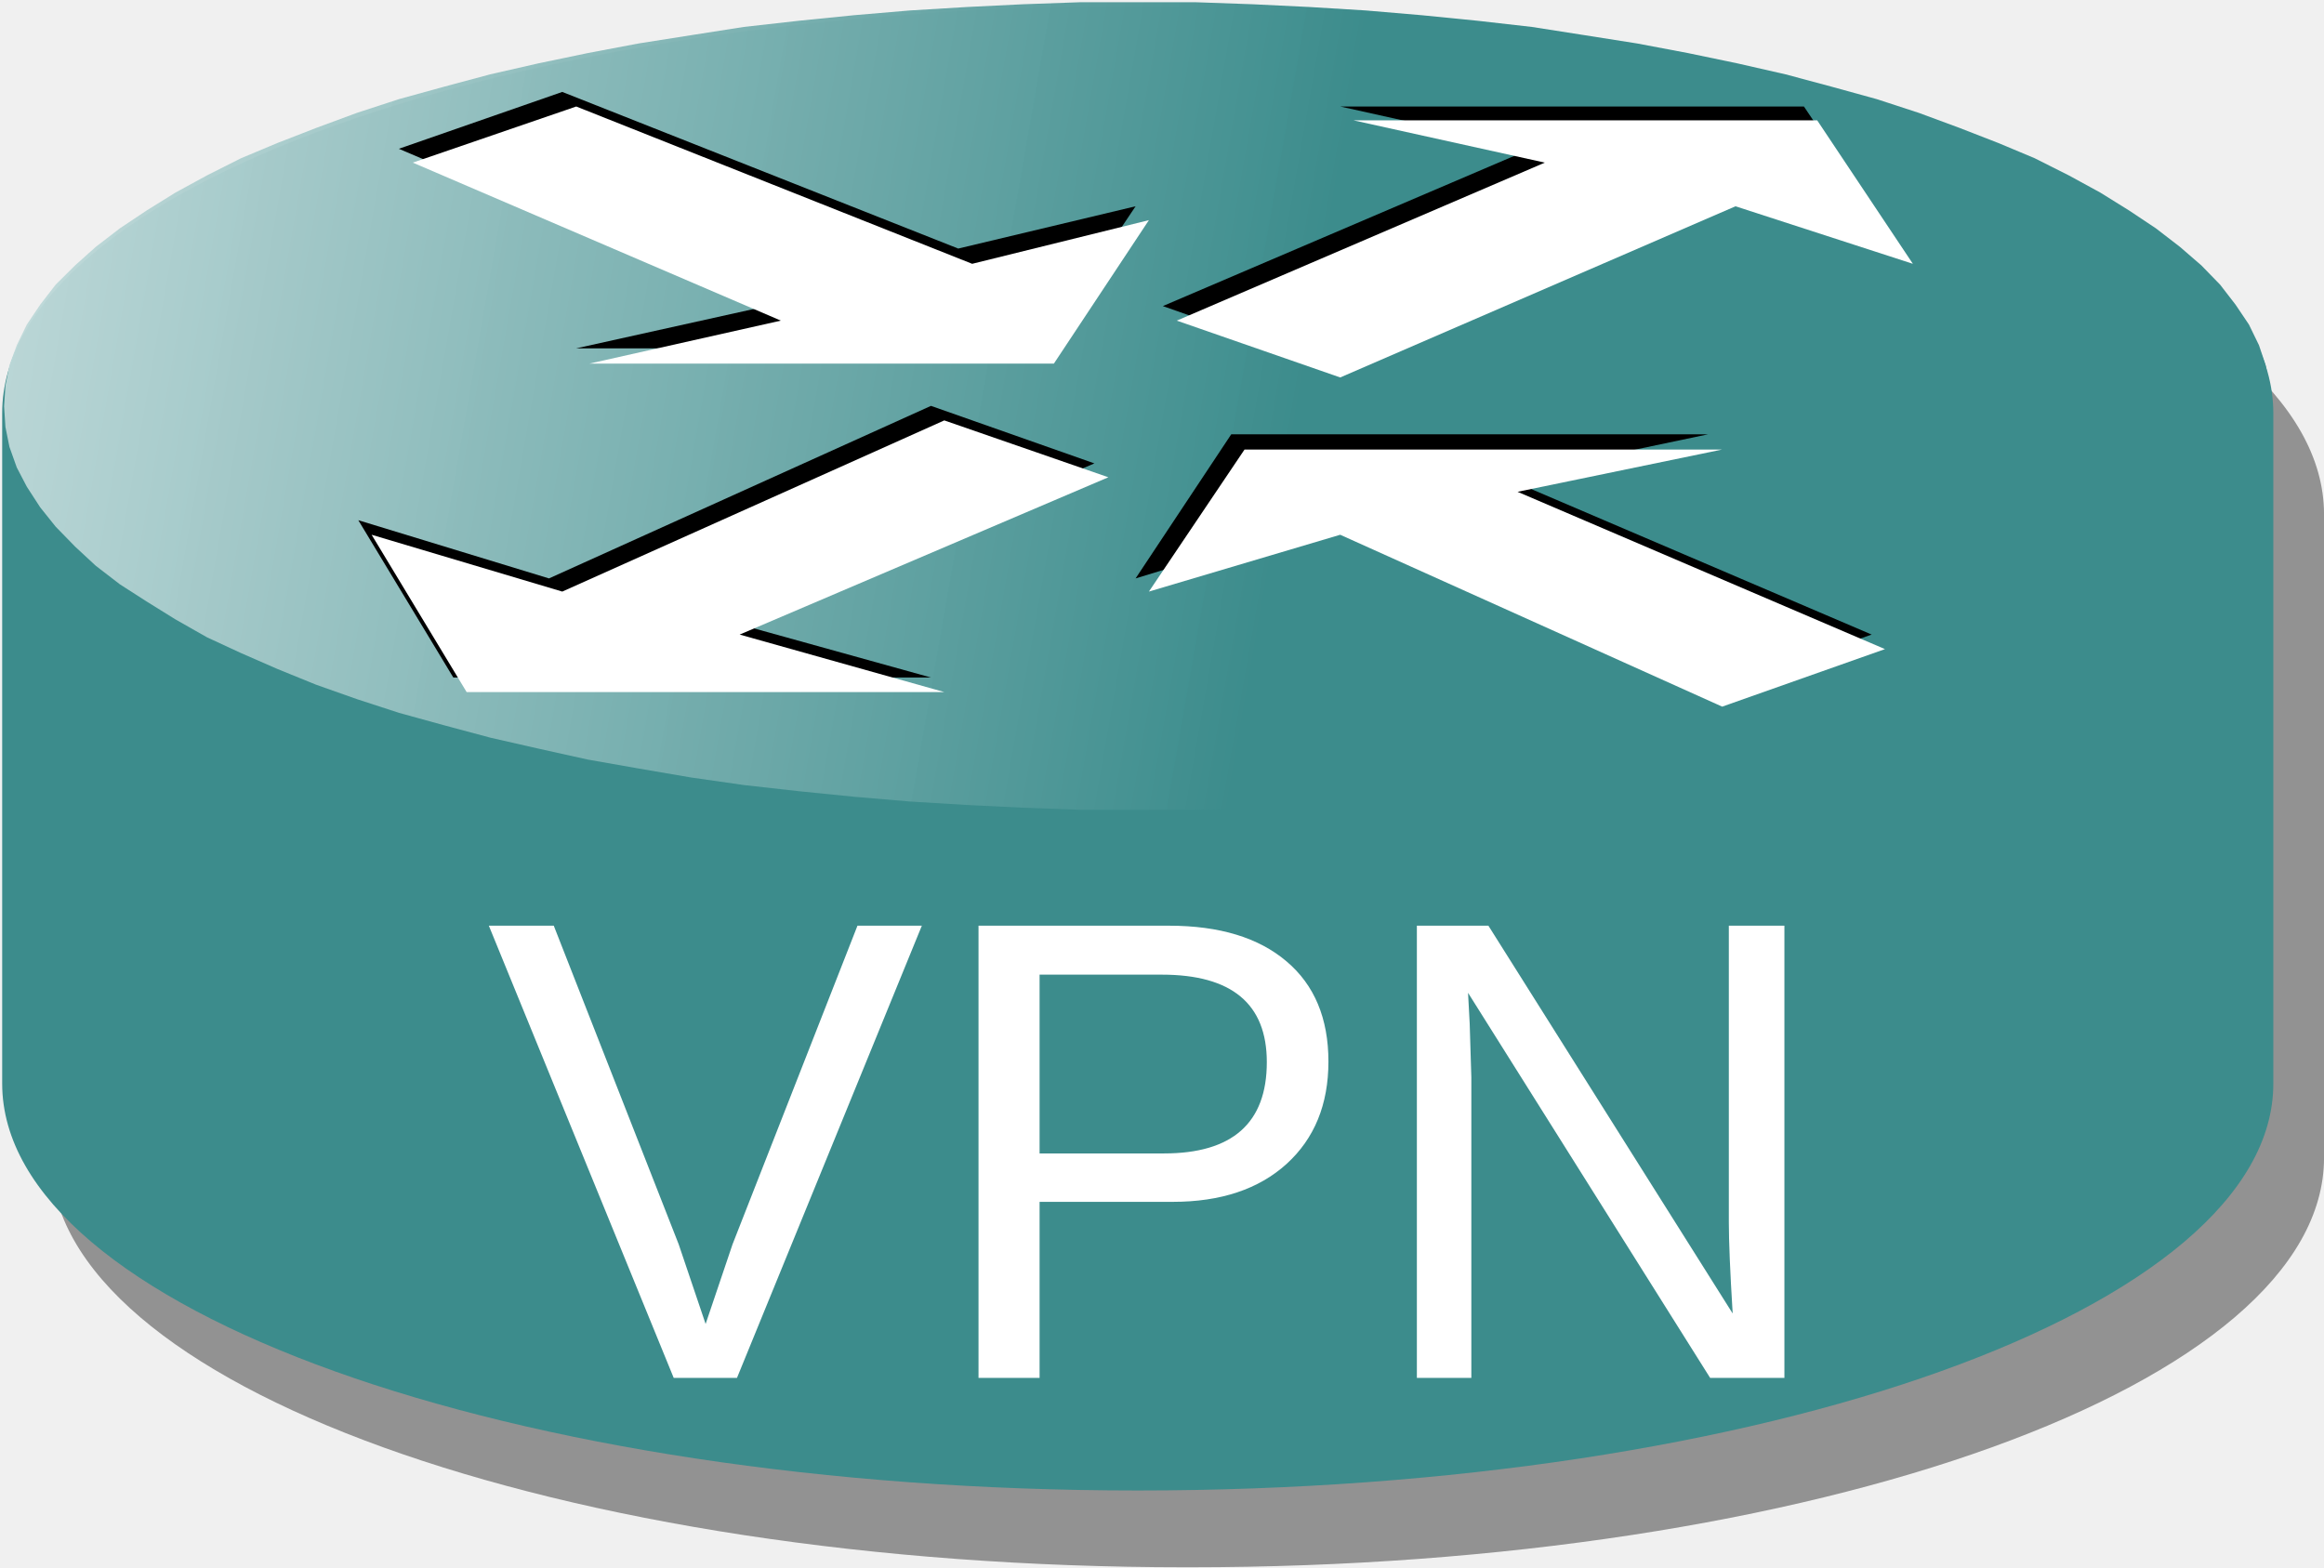
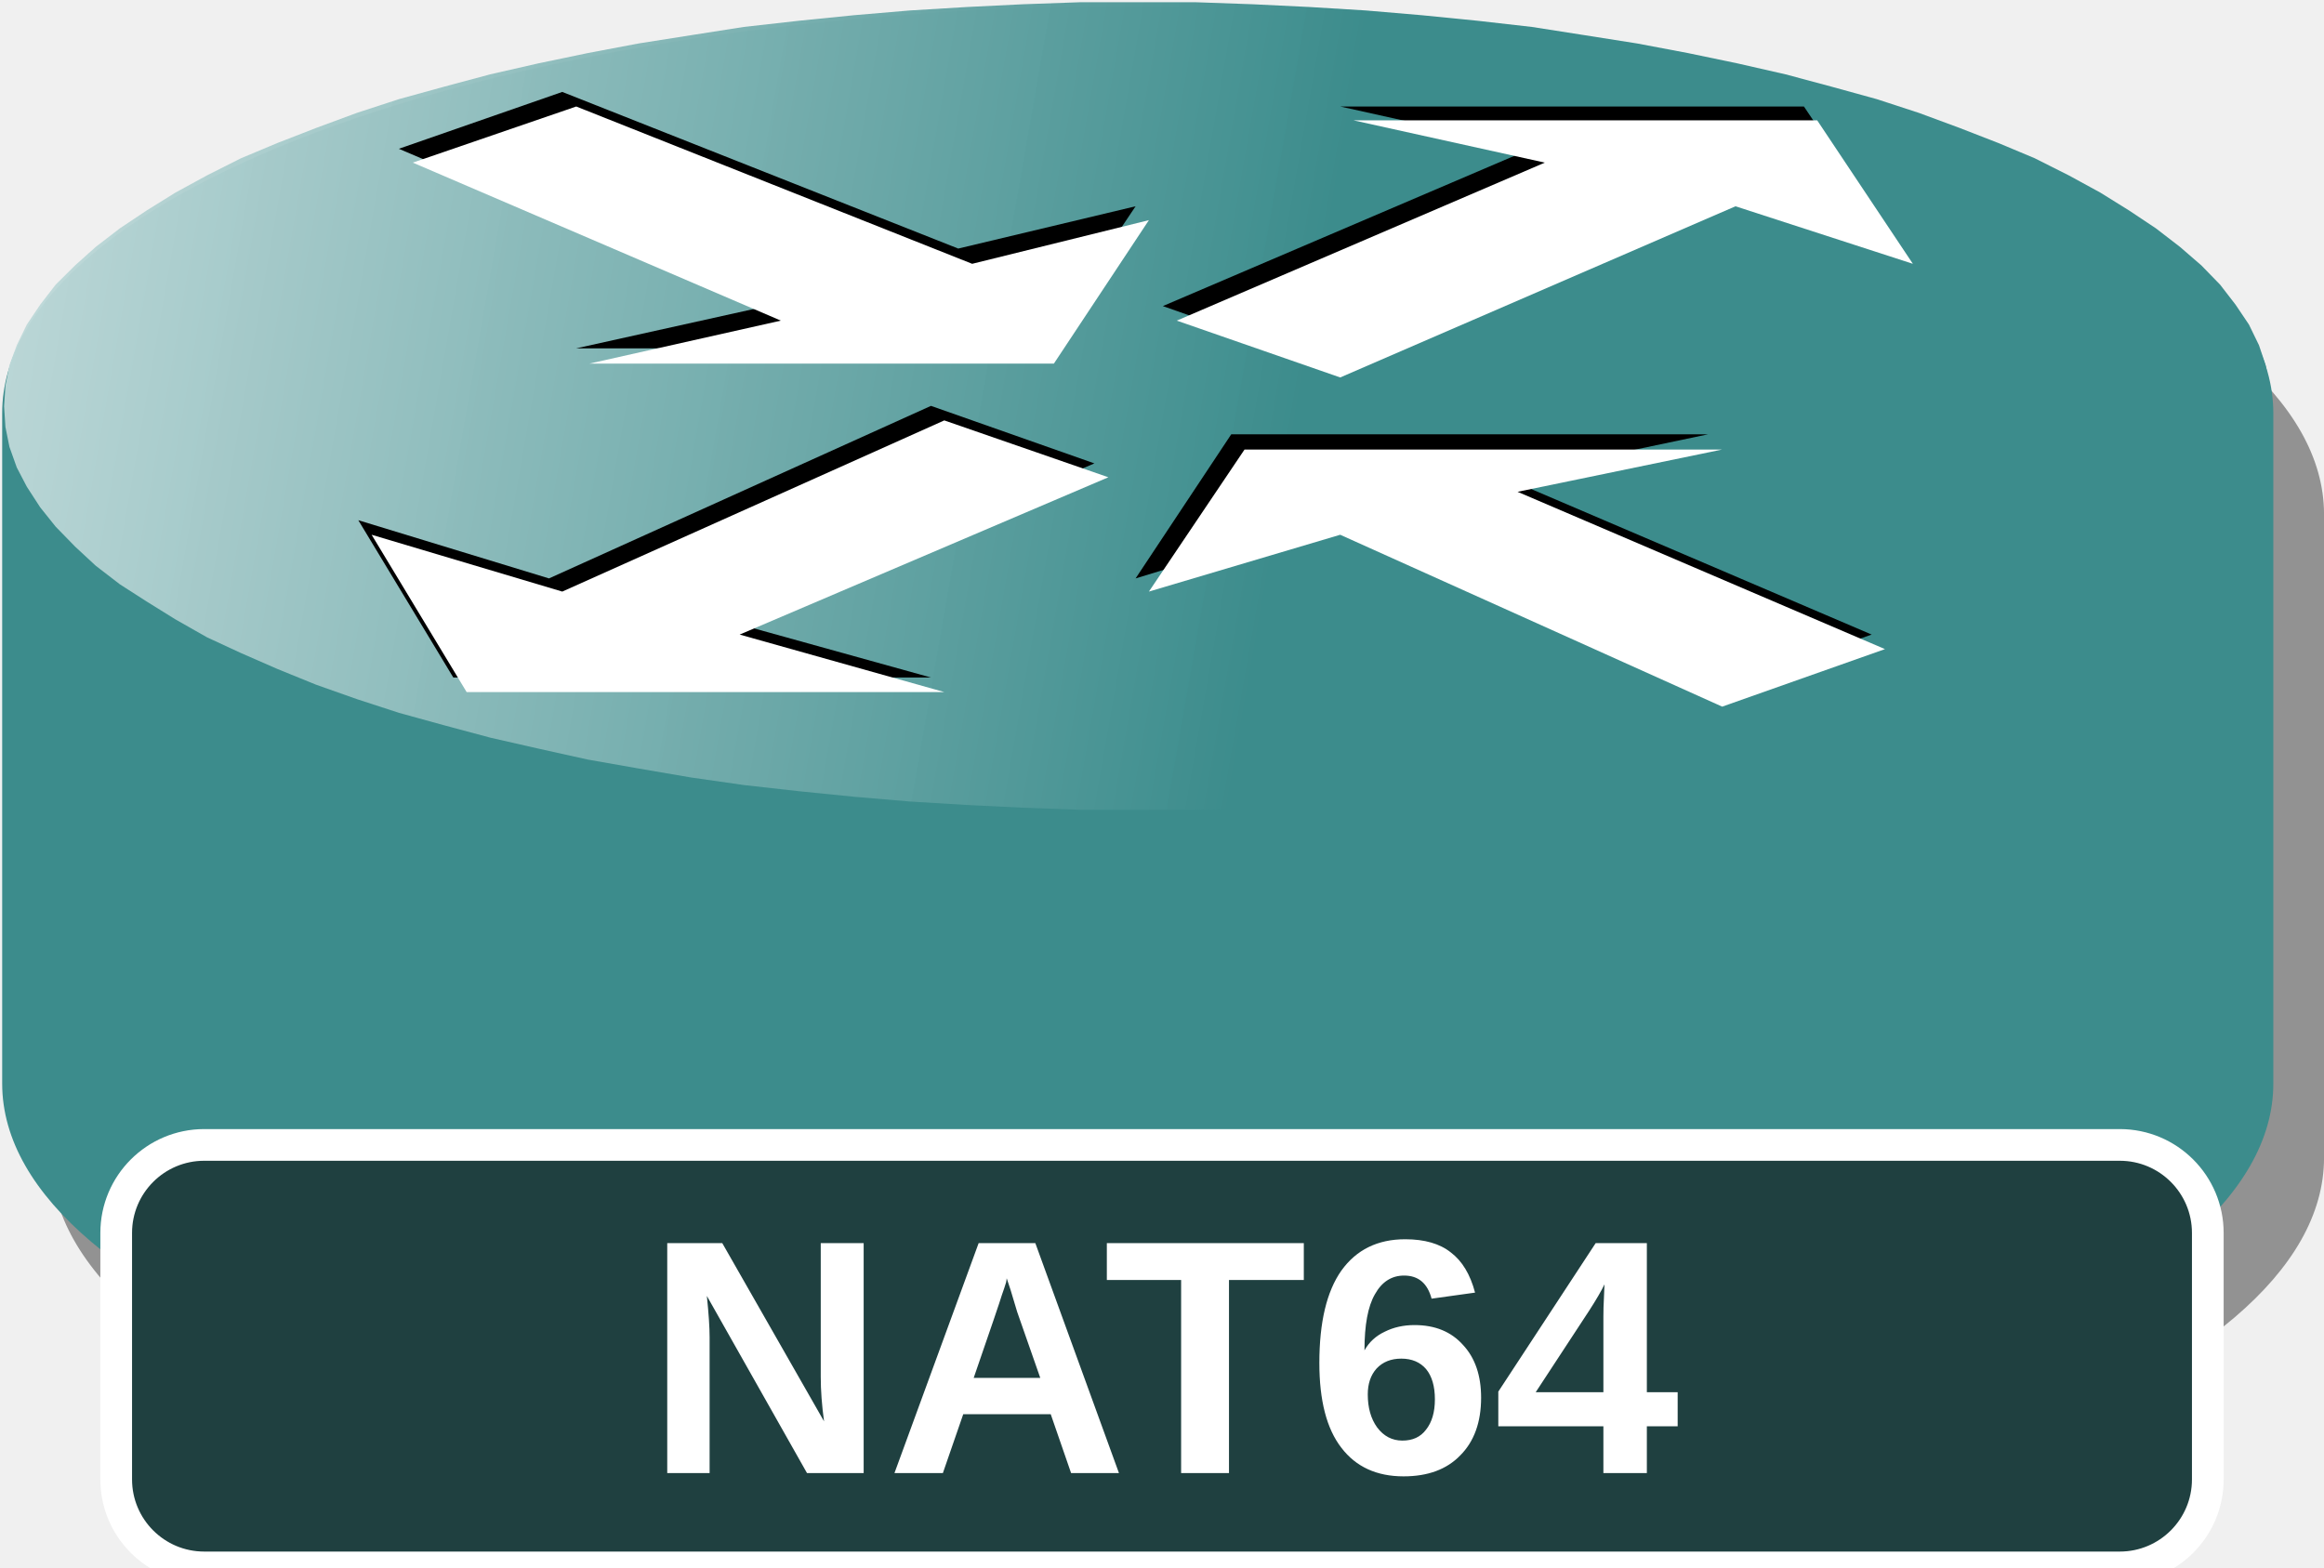
<svg xmlns="http://www.w3.org/2000/svg" xmlns:xlink="http://www.w3.org/1999/xlink" id="svg1998" width="66" height="44.516" version="1.0">
  <defs id="defs2001">
    <linearGradient id="linearGradient9312">
      <stop style="stop-color:#3c8c8c;stop-opacity:1;" offset="0" id="stop9314" />
      <stop style="stop-color:#ffffff;stop-opacity:0.941;" offset="1" id="stop9316" />
    </linearGradient>
    <marker orient="auto" refY="0" refX="0" id="Arrow2Lstart" style="overflow:visible">
      <path id="path11918" style="font-size:12px;fill-rule:evenodd;stroke-width:0.625;stroke-linejoin:round" d="M 8.719,4.034 L -2.207,0.016 L 8.719,-4.002 C 6.973,-1.63 6.983,1.616 8.719,4.034 z " transform="matrix(1.1,0,0,1.1,1.1,0)" />
    </marker>
    <marker orient="auto" refY="0" refX="0" id="Arrow1Send" style="overflow:visible">
      <path id="path11921" d="M 0,0 L 5,-5 L -12.5,0 L 5,5 L 0,0 z " style="fill-rule:evenodd;stroke:black;stroke-width:1pt;marker-start:none" transform="matrix(-0.2,0,0,-0.2,-1.2,0)" />
    </marker>
    <marker orient="auto" refY="0" refX="0" id="Arrow1Lstart" style="overflow:visible">
      <path id="path11936" d="M 0,0 L 5,-5 L -12.5,0 L 5,5 L 0,0 z " style="fill-rule:evenodd;stroke:black;stroke-width:1pt;marker-start:none" transform="matrix(0.8,0,0,0.8,10,0)" />
    </marker>
    <linearGradient xlink:href="#linearGradient9312" id="linearGradient2216" gradientUnits="userSpaceOnUse" gradientTransform="matrix(15.25283,0,0,14.08262,53.46753,3.418838)" x1="-1.093" y1="0.631" x2="-4.583" y2="0.07" />
  </defs>
  <rect style="opacity:1;fill:#000000;fill-opacity:0.392;fill-rule:evenodd;stroke:none;stroke-width:0.2;stroke-linecap:square;stroke-linejoin:miter;stroke-miterlimit:4;stroke-dasharray:none;stroke-opacity:1" id="rect4558" width="64.553" height="41.539" x="1.448" y="2.977" ry="11.632" rx="32.213" />
  <rect style="opacity:1;fill:#3c8c8c;fill-opacity:1;fill-rule:evenodd;stroke:none;stroke-width:0.015;stroke-linecap:square;stroke-linejoin:miter;stroke-miterlimit:4;stroke-dasharray:none;stroke-opacity:1" id="rect9971" width="64.499" height="42.154" x="0.062" y="0.181" ry="11.557" rx="32.25" />
  <g id="g4160">
    <path id="path4815" d="M 64.514,11.541 L 64.457,10.956 L 64.343,10.37 L 64.153,9.804 L 63.868,9.218 L 63.487,8.652 L 63.05,8.086 L 62.518,7.539 L 61.909,7.012 L 61.225,6.485 L 60.464,5.978 L 59.647,5.47 L 58.753,4.982 L 57.783,4.494 L 56.757,4.064 L 55.654,3.635 L 54.494,3.206 L 53.296,2.815 L 52.022,2.464 L 50.71,2.112 L 49.341,1.8 L 47.934,1.507 L 46.489,1.234 L 45.006,1 L 43.504,0.765 L 41.964,0.59 L 40.386,0.433 L 38.789,0.297 L 37.192,0.199 L 35.576,0.121 L 33.94,0.063 L 32.324,0.063 L 32.324,0.063 L 30.689,0.063 L 29.054,0.121 L 27.457,0.199 L 25.841,0.297 L 24.244,0.433 L 22.684,0.59 L 21.125,0.765 L 19.623,1 L 18.14,1.234 L 16.695,1.507 L 15.288,1.8 L 13.919,2.112 L 12.607,2.464 L 11.333,2.815 L 10.136,3.206 L 8.976,3.635 L 7.873,4.064 L 6.846,4.494 L 5.877,4.982 L 4.983,5.47 L 4.165,5.978 L 3.405,6.485 L 2.72,7.012 L 2.131,7.539 L 1.58,8.086 L 1.142,8.652 L 0.762,9.218 L 0.477,9.804 L 0.268,10.37 L 0.154,10.956 L 0.116,11.541 L 0.116,11.541 L 0.154,12.127 L 0.268,12.693 L 0.477,13.279 L 0.762,13.825 L 1.142,14.411 L 1.58,14.958 L 2.131,15.524 L 2.72,16.07 L 3.405,16.597 L 4.165,17.085 L 4.983,17.593 L 5.877,18.101 L 6.846,18.55 L 7.873,18.999 L 8.976,19.448 L 10.136,19.858 L 11.333,20.248 L 12.607,20.599 L 13.919,20.951 L 15.288,21.263 L 16.695,21.575 L 18.14,21.829 L 19.623,22.083 L 21.125,22.298 L 22.684,22.473 L 24.244,22.63 L 25.841,22.766 L 27.457,22.864 L 29.054,22.942 L 30.689,23.001 L 32.324,23.001 L 32.324,23.001 L 33.94,23.001 L 35.576,22.942 L 37.192,22.864 L 38.789,22.766 L 40.386,22.63 L 41.964,22.473 L 43.504,22.298 L 45.006,22.083 L 46.489,21.829 L 47.934,21.575 L 49.341,21.263 L 50.71,20.951 L 52.022,20.599 L 53.296,20.248 L 54.494,19.858 L 55.654,19.448 L 56.757,18.999 L 57.783,18.55 L 58.753,18.101 L 59.647,17.593 L 60.464,17.085 L 61.225,16.597 L 61.909,16.07 L 62.518,15.524 L 63.05,14.958 L 63.487,14.411 L 63.868,13.825 L 64.153,13.279 L 64.343,12.693 L 64.457,12.127 L 64.514,11.541" style="fill:url(#linearGradient2216);fill-opacity:1;stroke:none;stroke-width:0.019;stroke-miterlimit:4;stroke-dasharray:none;stroke-opacity:1" />
    <path id="path4819" d="M 33.024,8.694 L 37.665,10.327 L 48.909,5.446 L 53.947,7.06 L 51.23,3.025 L 38.061,3.025 L 43.476,4.226 L 33.024,8.694" style="fill:#000000;stroke:none;stroke-width:0.001" />
    <path id="path4821" d="M 31.08,13.162 L 26.439,11.528 L 15.591,16.429 L 10.176,14.776 L 12.874,19.244 L 26.439,19.244 L 20.628,17.63 L 31.08,13.162" style="fill:#000000;stroke:none;stroke-width:0.001" />
    <path id="path4823" d="M 11.327,4.226 L 15.968,2.611 L 27.213,7.06 L 32.25,5.859 L 29.552,9.894 L 16.365,9.894 L 21.779,8.694 L 11.327,4.226" style="fill:#000000;stroke:none;stroke-width:0.001" />
    <path id="path4825" d="M 53.154,18.024 L 48.513,19.657 L 37.665,14.776 L 32.25,16.429 L 34.967,12.335 L 48.513,12.335 L 42.702,13.556 L 53.154,18.024" style="fill:#000000;stroke:none;stroke-width:0.001" />
    <path id="path4827" d="M 33.42,9.107 L 38.061,10.721 L 49.287,5.859 L 54.324,7.493 L 51.607,3.418 L 38.438,3.418 L 43.872,4.619 L 33.42,9.107" style="fill:#ffffff;stroke:none;stroke-width:0.001" />
    <path id="path4829" d="M 31.477,13.556 L 26.817,11.941 L 15.968,16.803 L 10.554,15.189 L 13.252,19.657 L 26.817,19.657 L 21.006,18.024 L 31.477,13.556" style="fill:#ffffff;stroke:none;stroke-width:0.001" />
    <path id="path4831" d="M 11.723,4.619 L 16.365,3.025 L 27.609,7.493 L 32.628,6.253 L 29.93,10.327 L 16.742,10.327 L 22.176,9.107 L 11.723,4.619" style="fill:#ffffff;stroke:none;stroke-width:0.001" />
    <path id="path4833" d="M 53.532,18.437 L 48.909,20.071 L 38.061,15.189 L 32.628,16.803 L 35.344,12.768 L 48.909,12.768 L 43.098,13.969 L 53.532,18.437" style="fill:#ffffff;stroke:none;stroke-width:0.001" />
-     <text xml:space="preserve" style="font-size:18.667px;text-align:start;letter-spacing:0px;writing-mode:lr-tb;direction:ltr;text-anchor:start;fill:#000000;stroke-width:1.002" x="13.805" y="39.135" id="text1">
-       <tspan id="tspan1" x="13.805" y="39.135" style="font-style:normal;font-variant:normal;font-weight:normal;font-stretch:normal;font-size:18.667px;font-family:Arial;-inkscape-font-specification:Arial;fill:#ffffff;fill-opacity:1">VPN</tspan>
-     </text>
+   </g>
+   <g id="cqu-label">
+     <rect x="3.30" y="32.52" width="59.40" height="12.0" rx="2.5" fill="#1f4040" stroke="#ffffff" stroke-width="0.9" />
+     <text x="33.00" y="41.84" font-family="Arial, Helvetica, sans-serif" font-size="9.50" font-weight="bold" text-anchor="middle" fill="#ffffff">NAT64</text>
  </g>
</svg>
